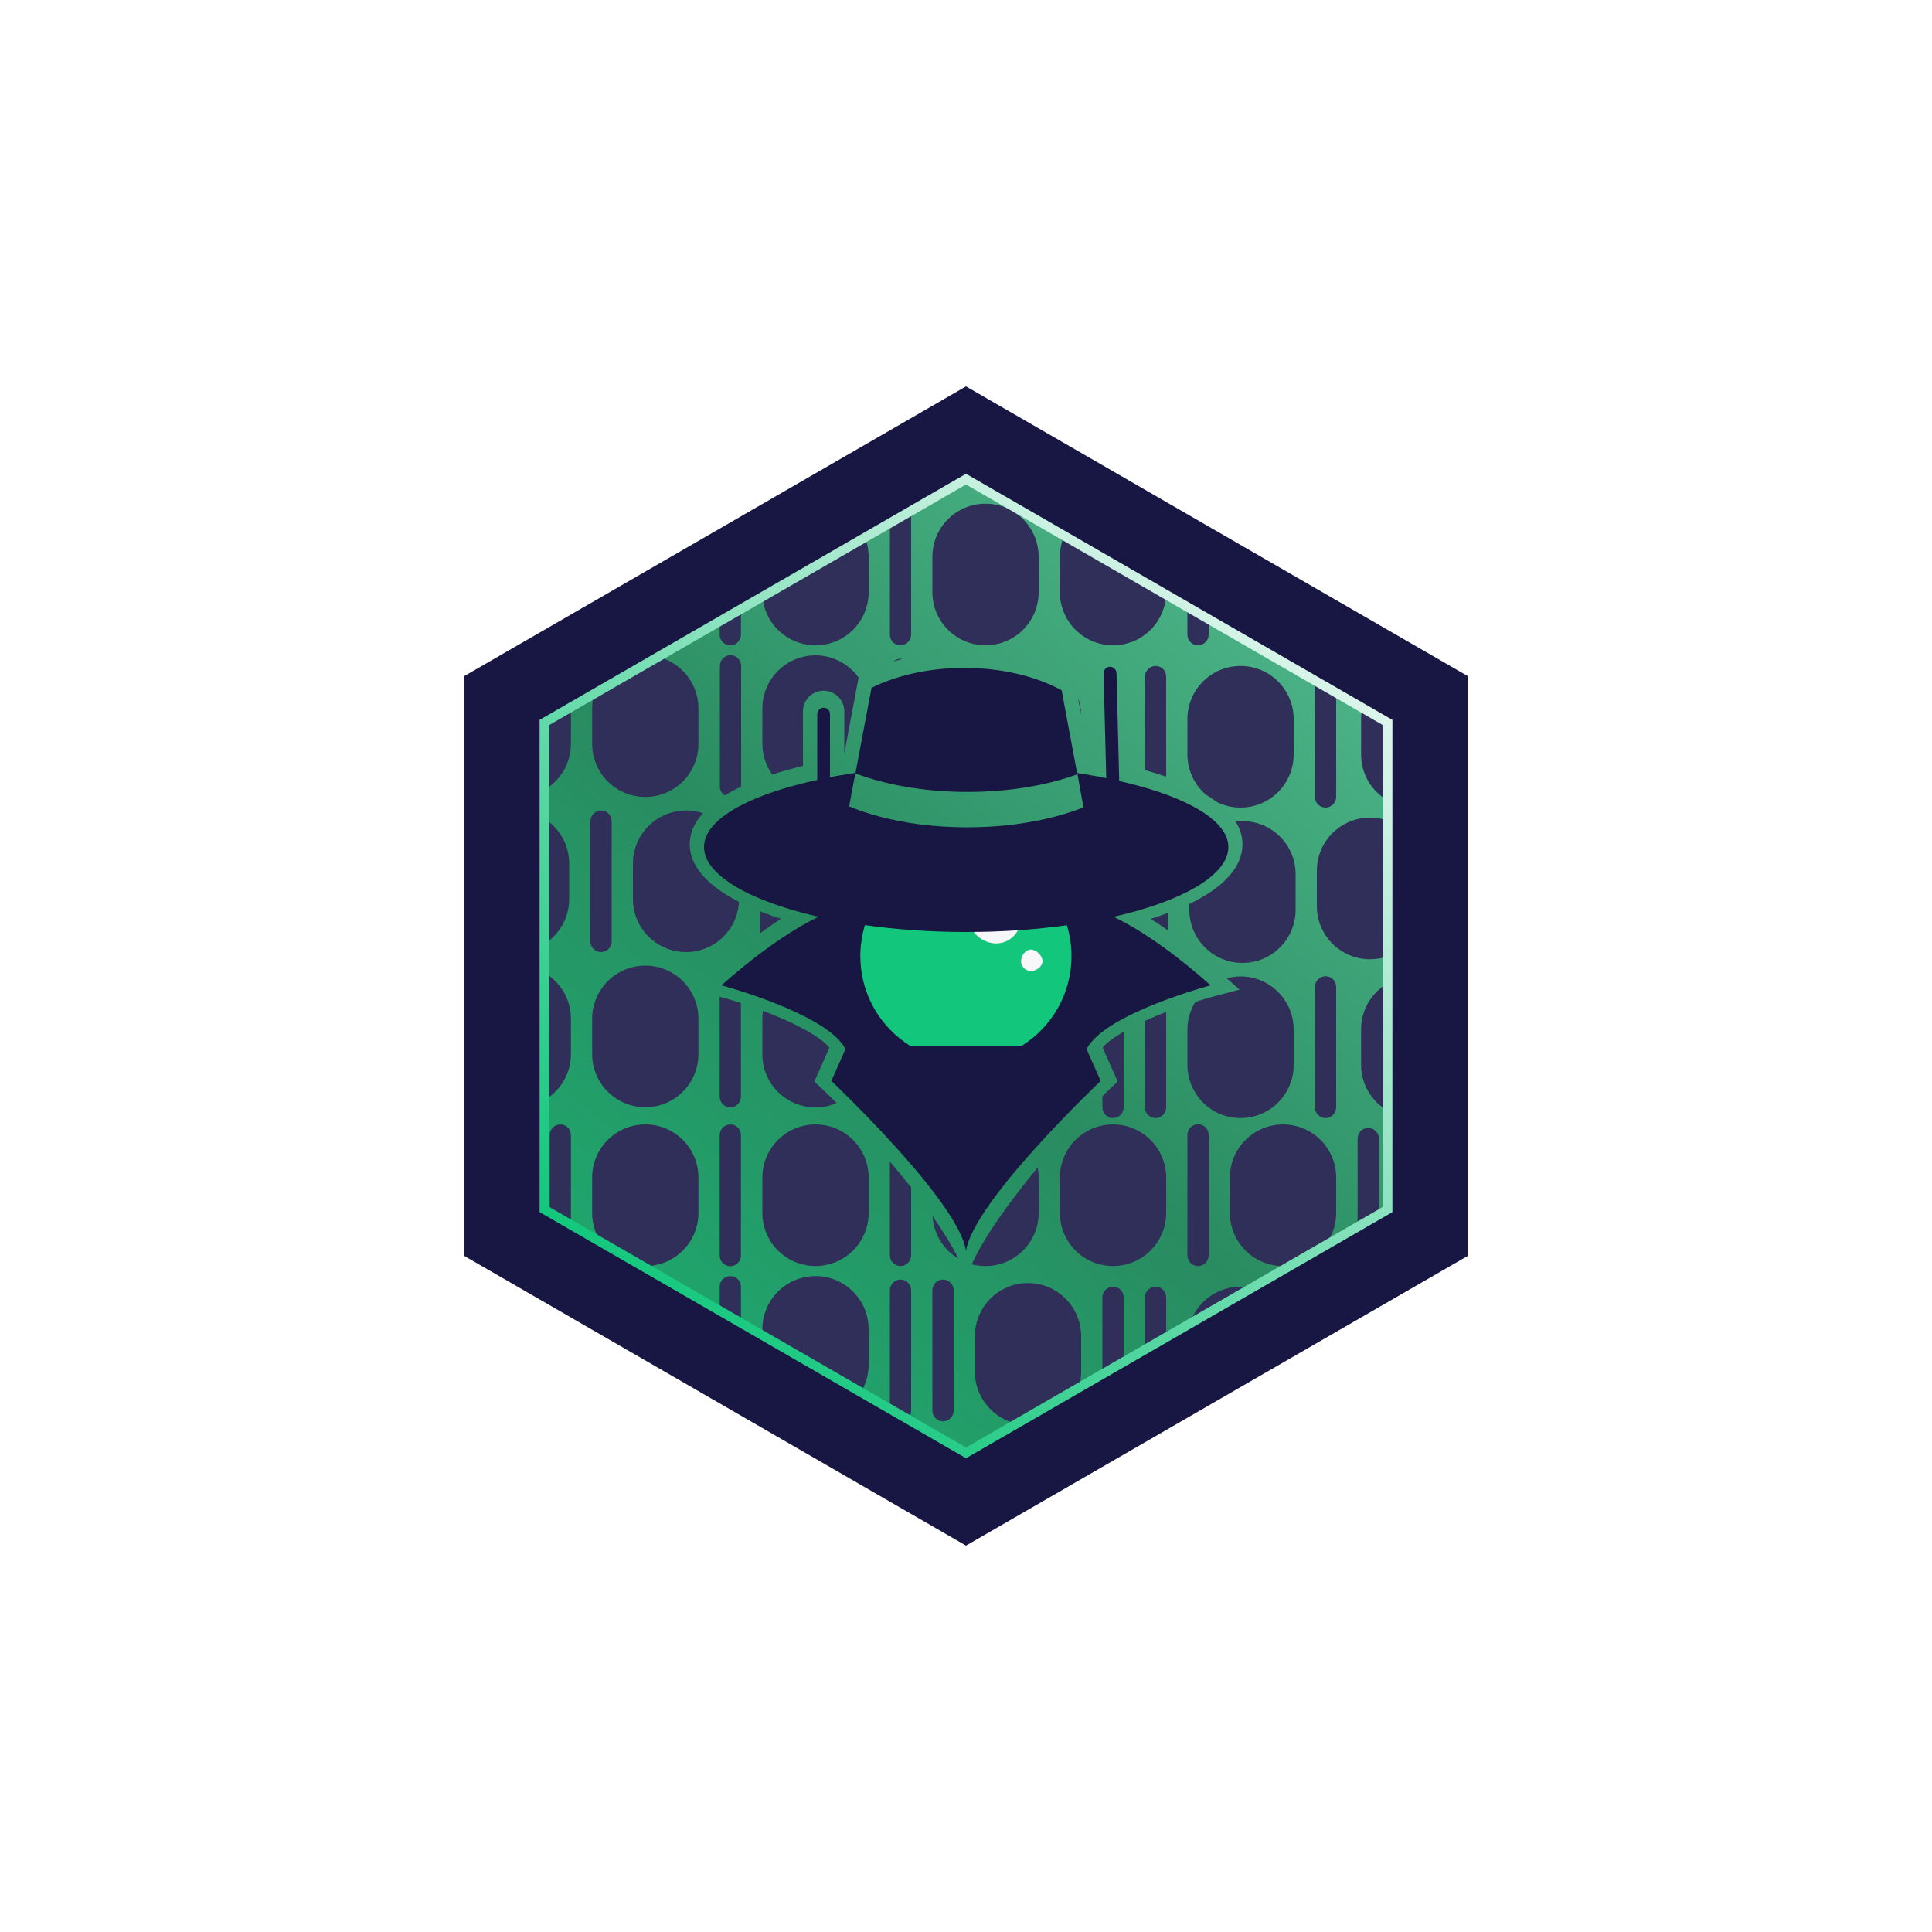
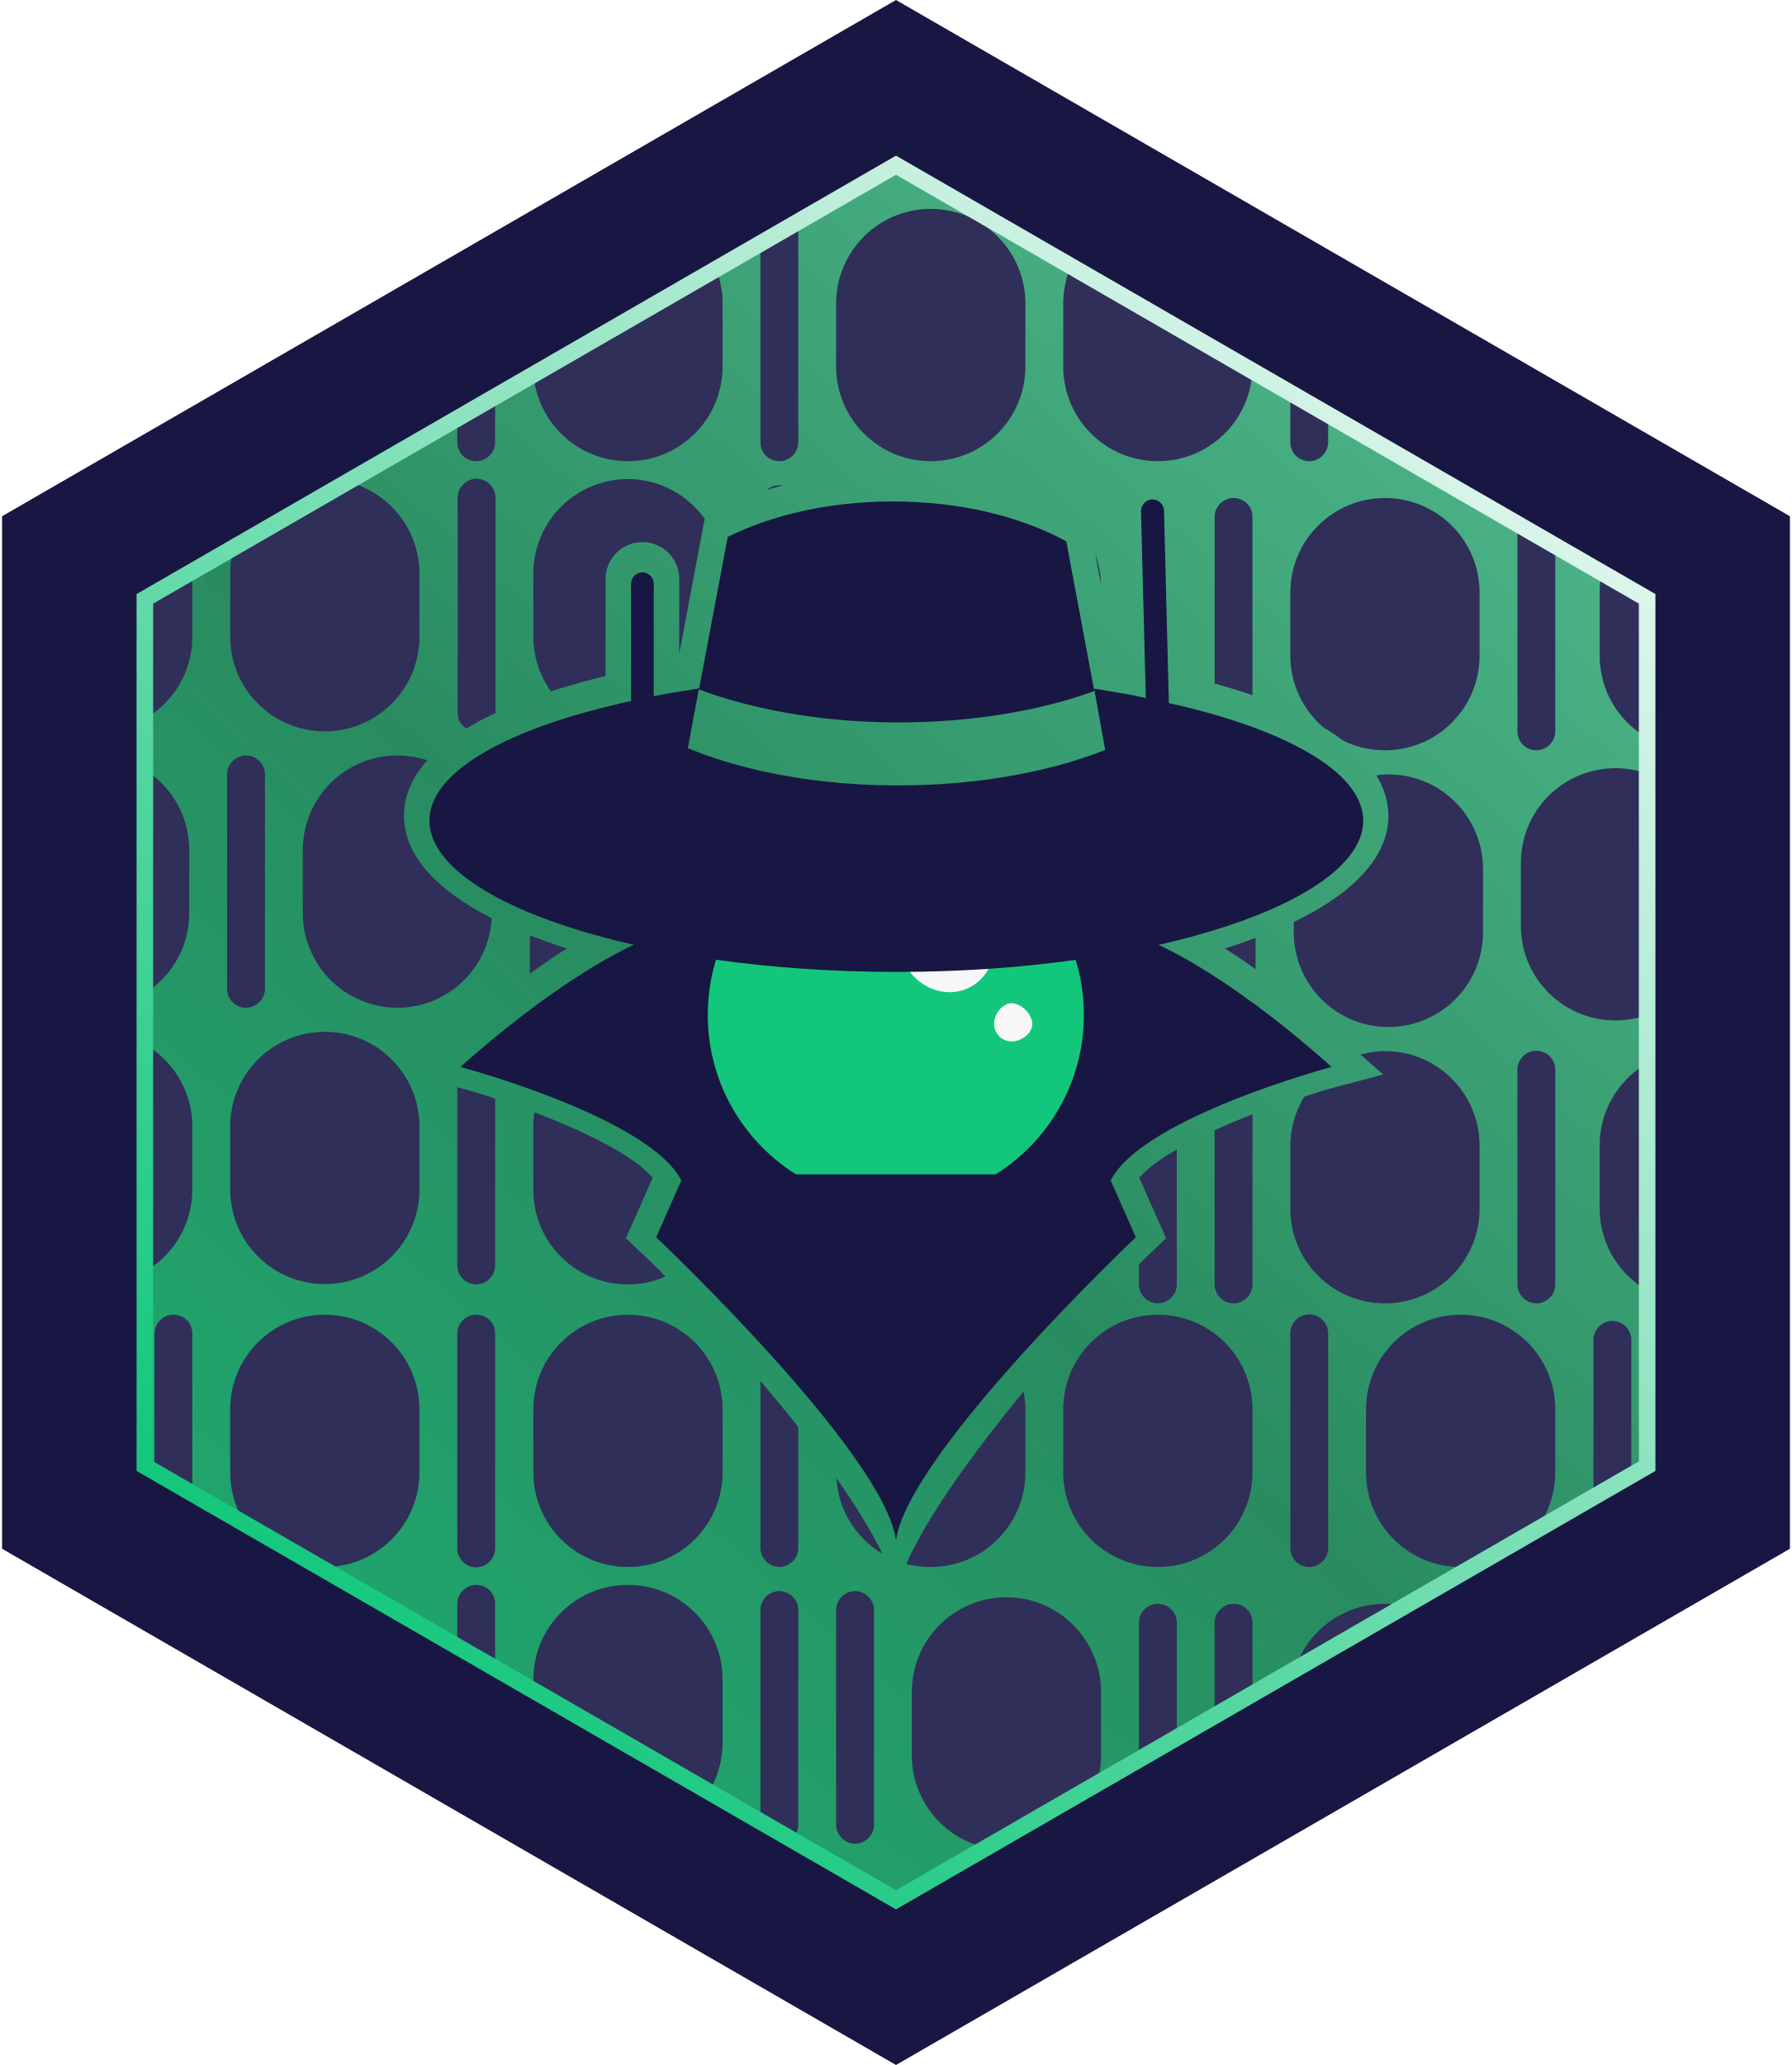
- <svg xmlns="http://www.w3.org/2000/svg" xmlns:xlink="http://www.w3.org/1999/xlink" version="1.1" id="Layer_1" x="0px" y="0px" viewBox="0 0 1000 1000" style="enable-background:new 0 0 1000 1000;" xml:space="preserve">
+ <svg xmlns="http://www.w3.org/2000/svg" xmlns:xlink="http://www.w3.org/1999/xlink" version="1.1" id="Layer_1" x="0px" y="0px" viewBox="0 0 520.8 600" style="enable-background:new 0 0 520.8 600;" xml:space="preserve">
  <style type="text/css">
	.st0{fill:#181743;}
	.st1{fill:url(#SVGID_1_);}
	.st2{clip-path:url(#SVGID_3_);}
	.st3{fill:#302F59;}
	.st4{fill:#12C77C;}
	.st5{fill:#F7F6F8;}
	.st6{fill:none;stroke:url(#SVGID_4_);stroke-width:4.815;stroke-miterlimit:10;}
</style>
  <g>
-     <polygon class="st0" points="240.2,650 240.2,350 500,200 759.8,350 759.8,650 500,800  " />
-     <linearGradient id="SVGID_1_" gradientUnits="userSpaceOnUse" x1="860.867" y1="94.024" x2="155.141" y2="887.966">
+     <polygon class="st0" points="0.6,450 0.6,150 260.4,0 520.2,150 520.2,450 260.4,600  " />
+     <linearGradient id="SVGID_1_" gradientUnits="userSpaceOnUse" x1="621.267" y1="705.976" x2="-84.459" y2="-87.966" gradientTransform="matrix(1 0 0 -1 0 600)">
      <stop offset="0" style="stop-color:#6FDDAF" />
      <stop offset="0.541" style="stop-color:#298C61" />
      <stop offset="1" style="stop-color:#12C77C" />
    </linearGradient>
-     <polygon class="st1" points="281.7,374 281.7,626 500,752 718.3,626 718.3,374 500,248  " />
+     <polygon class="st1" points="42.1,174 42.1,426 260.4,552 478.7,426 478.7,174 260.4,48  " />
    <g>
-       <defs>
-         <polygon id="SVGID_2_" points="281.7,374 281.7,626 500,752 718.3,626 718.3,374 500,248    " />
-       </defs>
-       <clipPath id="SVGID_3_">
-         <use xlink:href="#SVGID_2_" style="overflow:visible;" />
-       </clipPath>
-       <g class="st2">
-         <g>
-           <path class="st3" d="M624.1,411.3c2.1,1.2,4,2.5,5.7,3.8c3.7,1.9,7.9,2.9,12.3,2.9h0c15.2,0,27.5-12.3,27.5-27.5v-18.3      c0-15.2-12.3-27.5-27.5-27.5h0c-15.2,0-27.5,12.3-27.5,27.5v18.3C614.6,398.8,618.3,406.2,624.1,411.3z" />
-           <path class="st3" d="M510.1,334L510.1,334c15.2,0,27.5-12.3,27.5-27.5v-18.3c0-15.2-12.3-27.5-27.5-27.5h0      c-15.2,0-27.5,12.3-27.5,27.5v18.3C482.6,321.7,494.9,334,510.1,334z" />
-           <path class="st3" d="M267.1,492.8L267.1,492.8c15.2,0,27.5-12.3,27.5-27.5V447c0-15.2-12.3-27.5-27.5-27.5h0      c-15.2,0-27.5,12.3-27.5,27.5v18.3C239.6,480.5,251.9,492.8,267.1,492.8z" />
-           <path class="st3" d="M620.1,334c3,0,5.5-2.5,5.5-5.5v-62.4c0-3-2.5-5.5-5.5-5.5c-3,0-5.5,2.5-5.5,5.5v62.4      C614.6,331.6,617.1,334,620.1,334z" />
-           <path class="st3" d="M642.1,578.7c15.2,0,27.5-12.3,27.5-27.5v-18.3c0-15.2-12.3-27.5-27.5-27.5h0c-2.5,0-4.8,0.4-7.1,1l6.6,5.8      l-13.2,3.5c-3.1,0.8-6.3,1.8-9.7,2.9c-2.6,4.2-4.1,9.1-4.1,14.3v18.3C614.6,566.4,626.9,578.7,642.1,578.7L642.1,578.7z" />
-           <path class="st3" d="M466.1,334c3,0,5.5-2.5,5.5-5.5v-62.4c0-3-2.5-5.5-5.5-5.5c-3,0-5.5,2.5-5.5,5.5v62.4      C460.6,331.6,463,334,466.1,334z" />
-           <path class="st3" d="M620.1,655.3c3,0,5.5-2.5,5.5-5.5v-62.4c0-3-2.5-5.5-5.5-5.5c-3,0-5.5,2.5-5.5,5.5v62.4      C614.6,652.9,617.1,655.3,620.1,655.3z" />
-           <path class="st3" d="M670.6,452.5c0-15.2-12.3-27.5-27.5-27.5h0c-1.2,0-2.4,0.1-3.5,0.3c2.3,3.7,3.5,7.7,3.5,11.8      c0,11.6-9.7,22.2-27.5,30.8v3c0,15.2,12.3,27.5,27.5,27.5h0c15.2,0,27.5-12.3,27.5-27.5V452.5z" />
-           <path class="st3" d="M334,334L334,334c15.2,0,27.5-12.3,27.5-27.5v-18.3c0-15.2-12.3-27.5-27.5-27.5h0      c-15.2,0-27.5,12.3-27.5,27.5v18.3C306.5,321.7,318.8,334,334,334z" />
-           <path class="st3" d="M422.1,334L422.1,334c15.2,0,27.5-12.3,27.5-27.5v-18.3c0-15.2-12.3-27.5-27.5-27.5h0      c-15.2,0-27.5,12.3-27.5,27.5v18.3C394.5,321.7,406.9,334,422.1,334z" />
-           <path class="st3" d="M268,334c3,0,5.5-2.5,5.5-5.5v-62.4c0-3-2.5-5.5-5.5-5.5c-3,0-5.5,2.5-5.5,5.5v62.4      C262.5,331.6,265,334,268,334z" />
-           <path class="st3" d="M334,412.5L334,412.5c15.2,0,27.5-12.3,27.5-27.5v-18.3c0-15.2-12.3-27.5-27.5-27.5h0      c-15.2,0-27.5,12.3-27.5,27.5V385C306.5,400.2,318.8,412.5,334,412.5z" />
-           <path class="st3" d="M246,334c3,0,5.5-2.5,5.5-5.5v-62.4c0-3-2.5-5.5-5.5-5.5c-3,0-5.5,2.5-5.5,5.5v62.4      C240.5,331.6,243,334,246,334z" />
-           <path class="st3" d="M598.1,344.7c-3,0-5.5,2.5-5.5,5.5v48.4c3.9,1.1,7.5,2.2,11,3.4v-51.8C603.6,347.1,601.2,344.7,598.1,344.7      z" />
-           <path class="st3" d="M415.6,396.4v-28.2c0-5.9,4.8-10.7,10.7-10.7c5.9,0,10.7,4.8,10.7,10.7V390l7.4-39.3      c-5-6.9-13.1-11.5-22.3-11.5h0c-15.2,0-27.5,12.3-27.5,27.5V385c0,5.9,1.9,11.4,5.1,15.9C404.6,399.3,409.9,397.8,415.6,396.4z" />
-           <path class="st3" d="M375.2,411.7c2.5-1.6,5.3-3.1,8.4-4.5c0-0.1,0-0.1,0-0.2v-62.4c0-3-2.5-5.5-5.5-5.5c-3,0-5.5,2.5-5.5,5.5      V407C372.5,409,373.6,410.7,375.2,411.7z" />
-           <path class="st3" d="M378,334c3,0,5.5-2.5,5.5-5.5v-62.4c0-3-2.5-5.5-5.5-5.5c-3,0-5.5,2.5-5.5,5.5v62.4      C372.5,331.6,375,334,378,334z" />
-           <path class="st3" d="M576.1,334L576.1,334c15.2,0,27.5-12.3,27.5-27.5v-18.3c0-15.2-12.3-27.5-27.5-27.5h0      c-15.2,0-27.5,12.3-27.5,27.5v18.3C548.6,321.7,560.9,334,576.1,334z" />
-           <path class="st3" d="M759.5,390.5v-18.3c0-15.2-12.3-27.5-27.5-27.5h0c-15.2,0-27.5,12.3-27.5,27.5v18.3      c0,15.2,12.3,27.5,27.5,27.5h0C747.2,418,759.5,405.7,759.5,390.5z" />
-           <path class="st3" d="M730.2,335.9c3,0,5.5-2.5,5.5-5.5V268c0-3-2.5-5.5-5.5-5.5c-3,0-5.5,2.5-5.5,5.5v62.4      C724.7,333.4,727.1,335.9,730.2,335.9z" />
-           <path class="st3" d="M708.2,335.9c3,0,5.5-2.5,5.5-5.5V268c0-3-2.5-5.5-5.5-5.5c-3,0-5.5,2.5-5.5,5.5v62.4      C702.7,333.4,705.1,335.9,708.2,335.9z" />
-           <path class="st3" d="M664.1,334L664.1,334c15.2,0,27.5-12.3,27.5-27.5v-18.3c0-15.2-12.3-27.5-27.5-27.5h0      c-15.2,0-27.5,12.3-27.5,27.5v18.3C636.6,321.7,648.9,334,664.1,334z" />
-           <path class="st3" d="M510.1,655.3L510.1,655.3c15.2,0,27.5-12.3,27.5-27.5v-18.3c0-1.8-0.2-3.5-0.5-5.2      c-14.7,17.8-28.2,36.6-34.1,50.1C505.2,655,507.6,655.3,510.1,655.3z" />
-           <path class="st3" d="M754,335.9c3,0,5.5-2.5,5.5-5.5V268c0-3-2.5-5.5-5.5-5.5c-3,0-5.5,2.5-5.5,5.5v62.4      C748.5,333.4,751,335.9,754,335.9z" />
-           <path class="st3" d="M709.1,496.5L709.1,496.5c15.2,0,27.5-12.3,27.5-27.5v-18.3c0-15.2-12.3-27.5-27.5-27.5h0      c-15.2,0-27.5,12.3-27.5,27.5V469C681.6,484.2,693.9,496.5,709.1,496.5z" />
-           <path class="st3" d="M686.1,418c3,0,5.5-2.5,5.5-5.5v-62.4c0-3-2.5-5.5-5.5-5.5c-3,0-5.5,2.5-5.5,5.5v62.4      C680.6,415.6,683.1,418,686.1,418z" />
-           <path class="st3" d="M422.1,573.2L422.1,573.2c3.9,0,7.6-0.8,10.9-2.3c-2.7-2.8-5.3-5.3-7.7-7.5l-3.8-3.6l7.8-17.6      c-5.6-6.5-19.8-13.5-34.4-19c-0.2,1.3-0.3,2.7-0.3,4.1v18.3C394.5,560.9,406.9,573.2,422.1,573.2z" />
-           <path class="st3" d="M496,651.4c-3.1-6.5-7.8-14-13.3-21.9C483.2,638.8,488.4,646.9,496,651.4z" />
-           <path class="st3" d="M595.6,475.6c2.7,1.7,5.7,3.7,8.9,6v-9.1C601.7,473.6,598.7,474.6,595.6,475.6z" />
-           <path class="st3" d="M355.1,419.5L355.1,419.5c-15.2,0-27.5,12.3-27.5,27.5v18.3c0,15.2,12.3,27.5,27.5,27.5h0      c14.7,0,26.6-11.5,27.4-26C366,458.4,357,448.2,357,437c0-5.7,2.3-11.1,6.8-16.1C361,420,358.1,419.5,355.1,419.5z" />
-           <path class="st3" d="M576.1,578.7c3,0,5.5-2.5,5.5-5.5V534c-4.7,2.7-8.6,5.5-10.9,8.2l7.8,17.6l-3.8,3.6c-1.3,1.2-2.7,2.6-4.1,4      v5.8C570.6,576.2,573.1,578.7,576.1,578.7z" />
-           <path class="st3" d="M462.4,342.4c1.5-0.5,3.1-0.9,4.6-1.3c-0.3-0.1-0.6-0.1-1-0.1C464.7,341,463.4,341.5,462.4,342.4z" />
-           <path class="st3" d="M393.6,471.8v11.1c3.9-2.8,7.5-5.3,10.7-7.3C400.6,474.4,397,473.1,393.6,471.8z" />
-           <path class="st3" d="M559.6,369.9c-0.1-3.2-0.7-6.2-1.7-9L559.6,369.9z" />
-           <path class="st3" d="M732,666L732,666c-15.2,0-27.5,12.3-27.5,27.5v18.3c0,15.2,12.3,27.5,27.5,27.5h0      c15.2,0,27.5-12.3,27.5-27.5v-18.3C759.5,678.3,747.2,666,732,666z" />
-           <path class="st3" d="M592.6,528.4v44.8c0,3,2.5,5.5,5.5,5.5c3,0,5.5-2.5,5.5-5.5v-49.4C599.9,525.2,596.1,526.8,592.6,528.4z" />
-           <path class="st3" d="M576.1,582L576.1,582c-15.2,0-27.5,12.3-27.5,27.5v18.3c0,15.2,12.3,27.5,27.5,27.5h0      c15.2,0,27.5-12.3,27.5-27.5v-18.3C603.6,594.3,591.3,582,576.1,582z" />
-           <path class="st3" d="M460.6,601.2v48.6c0,3,2.5,5.5,5.5,5.5c3,0,5.5-2.5,5.5-5.5v-35.2C468,610.1,464.3,605.6,460.6,601.2z" />
-           <path class="st3" d="M598.1,666c-3,0-5.5,2.5-5.5,5.5v62.4c0,3,2.5,5.5,5.5,5.5c3,0,5.5-2.5,5.5-5.5v-62.4      C603.6,668.4,601.2,666,598.1,666z" />
-           <path class="st3" d="M576.1,666c-3,0-5.5,2.5-5.5,5.5v62.4c0,3,2.5,5.5,5.5,5.5c3,0,5.5-2.5,5.5-5.5v-62.4      C581.6,668.4,579.1,666,576.1,666z" />
-           <path class="st3" d="M686.1,666c-3,0-5.5,2.5-5.5,5.5v62.4c0,3,2.5,5.5,5.5,5.5c3,0,5.5-2.5,5.5-5.5v-62.4      C691.6,668.4,689.2,666,686.1,666z" />
-           <path class="st3" d="M488.1,662.3c-3,0-5.5,2.5-5.5,5.5v62.4c0,3,2.5,5.5,5.5,5.5c3,0,5.5-2.5,5.5-5.5v-62.4      C493.6,664.8,491.1,662.3,488.1,662.3z" />
-           <path class="st3" d="M532.1,664.1L532.1,664.1c-15.2,0-27.5,12.3-27.5,27.5V710c0,15.2,12.3,27.5,27.5,27.5h0      c15.2,0,27.5-12.3,27.5-27.5v-18.3C559.6,676.5,547.3,664.1,532.1,664.1z" />
-           <path class="st3" d="M642.1,666L642.1,666c-15.2,0-27.5,12.3-27.5,27.5v18.3c0,15.2,12.3,27.5,27.5,27.5h0      c15.2,0,27.5-12.3,27.5-27.5v-18.3C669.6,678.3,657.3,666,642.1,666z" />
-           <path class="st3" d="M732,505.3L732,505.3c-15.2,0-27.5,12.3-27.5,27.5v18.3c0,15.2,12.3,27.5,27.5,27.5h0      c15.2,0,27.5-12.3,27.5-27.5v-18.3C759.5,517.6,747.2,505.3,732,505.3z" />
-           <path class="st3" d="M754.9,423.2c-3,0-5.5,2.5-5.5,5.5V491c0,3,2.5,5.5,5.5,5.5c3,0,5.5-2.5,5.5-5.5v-62.4      C760.4,425.6,758,423.2,754.9,423.2z" />
-           <path class="st3" d="M754,583.8c-3,0-5.5,2.5-5.5,5.5v62.4c0,3,2.5,5.5,5.5,5.5c3,0,5.5-2.5,5.5-5.5v-62.4      C759.5,586.3,757,583.8,754,583.8z" />
-           <path class="st3" d="M664.1,582L664.1,582c-15.2,0-27.5,12.3-27.5,27.5v18.3c0,15.2,12.3,27.5,27.5,27.5h0      c15.2,0,27.5-12.3,27.5-27.5v-18.3C691.6,594.3,679.3,582,664.1,582z" />
-           <path class="st3" d="M735.7,651.7v-62.4c0-3-2.5-5.5-5.5-5.5c-3,0-5.5,2.5-5.5,5.5v62.4c0,3,2.5,5.5,5.5,5.5      C733.2,657.2,735.7,654.7,735.7,651.7z" />
-           <path class="st3" d="M686.1,505.3c-3,0-5.5,2.5-5.5,5.5v62.4c0,3,2.5,5.5,5.5,5.5c3,0,5.5-2.5,5.5-5.5v-62.4      C691.6,507.8,689.2,505.3,686.1,505.3z" />
-           <path class="st3" d="M713.7,651.7v-62.4c0-3-2.5-5.5-5.5-5.5c-3,0-5.5,2.5-5.5,5.5v62.4c0,3,2.5,5.5,5.5,5.5      C711.2,657.2,713.7,654.7,713.7,651.7z" />
-           <path class="st3" d="M273.5,649.8v-62.4c0-3-2.5-5.5-5.5-5.5c-3,0-5.5,2.5-5.5,5.5v62.4c0,3,2.5,5.5,5.5,5.5      C271,655.3,273.5,652.9,273.5,649.8z" />
-           <path class="st3" d="M268,499.8L268,499.8c-15.2,0-27.5,12.3-27.5,27.5v18.3c0,15.2,12.3,27.5,27.5,27.5h0      c15.2,0,27.5-12.3,27.5-27.5v-18.3C295.5,512.1,283.2,499.8,268,499.8z" />
-           <path class="st3" d="M290,260.7c-3,0-5.5,2.5-5.5,5.5v62.4c0,3,2.5,5.5,5.5,5.5c3,0,5.5-2.5,5.5-5.5v-62.4      C295.5,263.1,293.1,260.7,290,260.7z" />
-           <path class="st3" d="M268,339.2L268,339.2c-15.2,0-27.5,12.3-27.5,27.5V385c0,15.2,12.3,27.5,27.5,27.5h0      c15.2,0,27.5-12.3,27.5-27.5v-18.3C295.5,351.5,283.2,339.2,268,339.2z" />
-           <path class="st3" d="M311.1,492.8c3,0,5.5-2.5,5.5-5.5V425c0-3-2.5-5.5-5.5-5.5c-3,0-5.5,2.5-5.5,5.5v62.4      C305.6,490.4,308.1,492.8,311.1,492.8z" />
-           <path class="st3" d="M268,660.5L268,660.5c-15.2,0-27.5,12.3-27.5,27.5v18.3c0,15.2,12.3,27.5,27.5,27.5h0      c15.2,0,27.5-12.3,27.5-27.5V688C295.5,672.8,283.2,660.5,268,660.5z" />
-           <path class="st3" d="M290,582c-3,0-5.5,2.5-5.5,5.5v62.4c0,3,2.5,5.5,5.5,5.5c3,0,5.5-2.5,5.5-5.5v-62.4      C295.5,584.4,293.1,582,290,582z" />
-           <path class="st3" d="M334,660.5L334,660.5c-15.2,0-27.5,12.3-27.5,27.5v18.3c0,15.2,12.3,27.5,27.5,27.5h0      c15.2,0,27.5-12.3,27.5-27.5V688C361.5,672.8,349.2,660.5,334,660.5z" />
-           <path class="st3" d="M246,655.3c3,0,5.5-2.5,5.5-5.5v-62.4c0-3-2.5-5.5-5.5-5.5c-3,0-5.5,2.5-5.5,5.5v62.4      C240.5,652.9,243,655.3,246,655.3z" />
-           <path class="st3" d="M466.1,662.3c-3,0-5.5,2.5-5.5,5.5v62.4c0,3,2.5,5.5,5.5,5.5c3,0,5.5-2.5,5.5-5.5v-62.4      C471.6,664.8,469.1,662.3,466.1,662.3z" />
-           <path class="st3" d="M422.1,660.5L422.1,660.5c-15.2,0-27.5,12.3-27.5,27.5v18.3c0,15.2,12.3,27.5,27.5,27.5h0      c15.2,0,27.5-12.3,27.5-27.5V688C449.6,672.8,437.3,660.5,422.1,660.5z" />
-           <path class="st3" d="M372.5,515.9v51.8c0,3,2.5,5.5,5.5,5.5c3,0,5.5-2.5,5.5-5.5v-48.5C379.7,517.9,376,516.8,372.5,515.9z" />
-           <path class="st3" d="M422.1,582L422.1,582c-15.2,0-27.5,12.3-27.5,27.5v18.3c0,15.2,12.3,27.5,27.5,27.5h0      c15.2,0,27.5-12.3,27.5-27.5v-18.3C449.6,594.3,437.3,582,422.1,582z" />
-           <path class="st3" d="M334,499.8L334,499.8c-15.2,0-27.5,12.3-27.5,27.5v18.3c0,15.2,12.3,27.5,27.5,27.5h0      c15.2,0,27.5-12.3,27.5-27.5v-18.3C361.5,512.1,349.2,499.8,334,499.8z" />
-           <path class="st3" d="M334,582L334,582c-15.2,0-27.5,12.3-27.5,27.5v18.3c0,15.2,12.3,27.5,27.5,27.5h0      c15.2,0,27.5-12.3,27.5-27.5v-18.3C361.5,594.3,349.2,582,334,582z" />
-           <path class="st3" d="M378,660.5c-3,0-5.5,2.5-5.5,5.5v62.4c0,3,2.5,5.5,5.5,5.5c3,0,5.5-2.5,5.5-5.5V666      C383.5,662.9,381.1,660.5,378,660.5z" />
-           <path class="st3" d="M378,582c-3,0-5.5,2.5-5.5,5.5v62.4c0,3,2.5,5.5,5.5,5.5c3,0,5.5-2.5,5.5-5.5v-62.4      C383.5,584.4,381.1,582,378,582z" />
-         </g>
-         <g>
-           <path class="st0" d="M573.4,473.3c0,0,20.2,7.3,53.2,36.7c0,0-55,14.7-64.2,33l7.3,16.5c0,0-66,62.4-69.7,88      c-3.7-25.7-69.7-88-69.7-88l7.3-16.5c-9.2-18.3-64.2-33-64.2-33c33-29.3,53.2-36.7,53.2-36.7H573.4z" />
+       <g>
+         <defs>
+           <polygon id="SVGID_2_" points="42.1,174 42.1,426 260.4,552 478.7,426 478.7,174 260.4,48     " />
+         </defs>
+         <clipPath id="SVGID_3_">
+           <use xlink:href="#SVGID_2_" style="overflow:visible;" />
+         </clipPath>
+         <g class="st2">
          <g>
-             <path class="st4" d="M554.6,494.9c0,19.5-10.2,36.6-25.6,46.3h-58.1c-15.4-9.7-25.6-26.8-25.6-46.3c0-13.8,5.1-26.4,13.5-36       c12.7-5.2,26.6-8,41.1-8c14.5,0,28.4,2.9,41.1,8C549.5,468.5,554.6,481.1,554.6,494.9z" />
-             <path class="st5" d="M528.4,475.4c0,7.1-5.7,12.9-12.8,12.9c-7.1,0-13.9-5.8-13.9-12.9c0-7.1,6.8-12.9,13.9-12.9       C522.7,462.5,528.4,468.3,528.4,475.4z" />
-             <path class="st5" d="M539.6,497.5c0,2.8-3.2,5.1-6,5.1s-5.1-2.3-5.1-5.1s2.3-6,5.1-6S539.6,494.7,539.6,497.5z" />
+             <path class="st3" d="M384.5,211.3c2.1,1.2,4,2.5,5.7,3.8c3.7,1.9,7.9,2.9,12.3,2.9l0,0c15.2,0,27.5-12.3,27.5-27.5v-18.3       c0-15.2-12.3-27.5-27.5-27.5l0,0c-15.2,0-27.5,12.3-27.5,27.5v18.3C375,198.8,378.7,206.2,384.5,211.3z" />
+             <path class="st3" d="M270.5,134L270.5,134c15.2,0,27.5-12.3,27.5-27.5V88.2c0-15.2-12.3-27.5-27.5-27.5l0,0       C255.3,60.7,243,73,243,88.2v18.3C243,121.7,255.3,134,270.5,134z" />
+             <path class="st3" d="M27.5,292.8L27.5,292.8c15.2,0,27.5-12.3,27.5-27.5V247c0-15.2-12.3-27.5-27.5-27.5l0,0       C12.3,219.5,0,231.8,0,247v18.3C0,280.5,12.3,292.8,27.5,292.8z" />
+             <path class="st3" d="M380.5,134c3,0,5.5-2.5,5.5-5.5V66.1c0-3-2.5-5.5-5.5-5.5s-5.5,2.5-5.5,5.5v62.4       C375,131.6,377.5,134,380.5,134z" />
+             <path class="st3" d="M402.5,378.7c15.2,0,27.5-12.3,27.5-27.5v-18.3c0-15.2-12.3-27.5-27.5-27.5l0,0c-2.5,0-4.8,0.4-7.1,1       l6.6,5.8l-13.2,3.5c-3.1,0.8-6.3,1.8-9.7,2.9c-2.6,4.2-4.1,9.1-4.1,14.3v18.3C375,366.4,387.3,378.7,402.5,378.7L402.5,378.7z" />
+             <path class="st3" d="M226.5,134c3,0,5.5-2.5,5.5-5.5V66.1c0-3-2.5-5.5-5.5-5.5s-5.5,2.5-5.5,5.5v62.4       C221,131.6,223.4,134,226.5,134z" />
+             <path class="st3" d="M380.5,455.3c3,0,5.5-2.5,5.5-5.5v-62.4c0-3-2.5-5.5-5.5-5.5s-5.5,2.5-5.5,5.5v62.4       C375,452.9,377.5,455.3,380.5,455.3z" />
+             <path class="st3" d="M431,252.5c0-15.2-12.3-27.5-27.5-27.5l0,0c-1.2,0-2.4,0.1-3.5,0.3c2.3,3.7,3.5,7.7,3.5,11.8       c0,11.6-9.7,22.2-27.5,30.8v3c0,15.2,12.3,27.5,27.5,27.5l0,0c15.2,0,27.5-12.3,27.5-27.5V252.5z" />
+             <path class="st3" d="M94.4,134L94.4,134c15.2,0,27.5-12.3,27.5-27.5V88.2c0-15.2-12.3-27.5-27.5-27.5l0,0       c-15.2,0-27.5,12.3-27.5,27.5v18.3C66.9,121.7,79.2,134,94.4,134z" />
+             <path class="st3" d="M182.5,134L182.5,134c15.2,0,27.5-12.3,27.5-27.5V88.2c0-15.2-12.3-27.5-27.5-27.5l0,0       C167.3,60.7,155,73,155,88.2v18.3C154.9,121.7,167.3,134,182.5,134z" />
+             <path class="st3" d="M28.4,134c3,0,5.5-2.5,5.5-5.5V66.1c0-3-2.5-5.5-5.5-5.5s-5.5,2.5-5.5,5.5v62.4       C22.9,131.6,25.4,134,28.4,134z" />
+             <path class="st3" d="M94.4,212.5L94.4,212.5c15.2,0,27.5-12.3,27.5-27.5v-18.3c0-15.2-12.3-27.5-27.5-27.5l0,0       c-15.2,0-27.5,12.3-27.5,27.5V185C66.9,200.2,79.2,212.5,94.4,212.5z" />
+             <path class="st3" d="M6.4,134c3,0,5.5-2.5,5.5-5.5V66.1c0-3-2.5-5.5-5.5-5.5s-5.5,2.5-5.5,5.5v62.4C0.9,131.6,3.4,134,6.4,134z       " />
+             <path class="st3" d="M358.5,144.7c-3,0-5.5,2.5-5.5,5.5v48.4c3.9,1.1,7.5,2.2,11,3.4v-51.8C364,147.1,361.6,144.7,358.5,144.7z       " />
+             <path class="st3" d="M176,196.4v-28.2c0-5.9,4.8-10.7,10.7-10.7c5.9,0,10.7,4.8,10.7,10.7V190l7.4-39.3       c-5-6.9-13.1-11.5-22.3-11.5l0,0c-15.2,0-27.5,12.3-27.5,27.5V185c0,5.9,1.9,11.4,5.1,15.9C165,199.3,170.3,197.8,176,196.4z" />
+             <path class="st3" d="M135.6,211.7c2.5-1.6,5.3-3.1,8.4-4.5c0-0.1,0-0.1,0-0.2v-62.4c0-3-2.5-5.5-5.5-5.5s-5.5,2.5-5.5,5.5V207       C132.9,209,134,210.7,135.6,211.7z" />
+             <path class="st3" d="M138.4,134c3,0,5.5-2.5,5.5-5.5V66.1c0-3-2.5-5.5-5.5-5.5s-5.5,2.5-5.5,5.5v62.4       C132.9,131.6,135.4,134,138.4,134z" />
+             <path class="st3" d="M336.5,134L336.5,134c15.2,0,27.5-12.3,27.5-27.5V88.2c0-15.2-12.3-27.5-27.5-27.5l0,0       C321.3,60.7,309,73,309,88.2v18.3C309,121.7,321.3,134,336.5,134z" />
+             <path class="st3" d="M519.9,190.5v-18.3c0-15.2-12.3-27.5-27.5-27.5l0,0c-15.2,0-27.5,12.3-27.5,27.5v18.3       c0,15.2,12.3,27.5,27.5,27.5l0,0C507.6,218,519.9,205.7,519.9,190.5z" />
+             <path class="st3" d="M490.6,135.9c3,0,5.5-2.5,5.5-5.5V68c0-3-2.5-5.5-5.5-5.5s-5.5,2.5-5.5,5.5v62.4       C485.1,133.4,487.5,135.9,490.6,135.9z" />
+             <path class="st3" d="M468.6,135.9c3,0,5.5-2.5,5.5-5.5V68c0-3-2.5-5.5-5.5-5.5s-5.5,2.5-5.5,5.5v62.4       C463.1,133.4,465.5,135.9,468.6,135.9z" />
+             <path class="st3" d="M424.5,134L424.5,134c15.2,0,27.5-12.3,27.5-27.5V88.2c0-15.2-12.3-27.5-27.5-27.5l0,0       C409.3,60.7,397,73,397,88.2v18.3C397,121.7,409.3,134,424.5,134z" />
+             <path class="st3" d="M270.5,455.3L270.5,455.3c15.2,0,27.5-12.3,27.5-27.5v-18.3c0-1.8-0.2-3.5-0.5-5.2       c-14.7,17.8-28.2,36.6-34.1,50.1C265.6,455,268,455.3,270.5,455.3z" />
+             <path class="st3" d="M514.4,135.9c3,0,5.5-2.5,5.5-5.5V68c0-3-2.5-5.5-5.5-5.5c-3,0-5.5,2.5-5.5,5.5v62.4       C508.9,133.4,511.4,135.9,514.4,135.9z" />
+             <path class="st3" d="M469.5,296.5L469.5,296.5c15.2,0,27.5-12.3,27.5-27.5v-18.3c0-15.2-12.3-27.5-27.5-27.5l0,0       c-15.2,0-27.5,12.3-27.5,27.5V269C442,284.2,454.3,296.5,469.5,296.5z" />
+             <path class="st3" d="M446.5,218c3,0,5.5-2.5,5.5-5.5v-62.4c0-3-2.5-5.5-5.5-5.5s-5.5,2.5-5.5,5.5v62.4       C441,215.6,443.5,218,446.5,218z" />
+             <path class="st3" d="M182.5,373.2L182.5,373.2c3.9,0,7.6-0.8,10.9-2.3c-2.7-2.8-5.3-5.3-7.7-7.5l-3.8-3.6l7.8-17.6       c-5.6-6.5-19.8-13.5-34.4-19c-0.2,1.3-0.3,2.7-0.3,4.1v18.3C154.9,360.9,167.3,373.2,182.5,373.2z" />
+             <path class="st3" d="M256.4,451.4c-3.1-6.5-7.8-14-13.3-21.9C243.6,438.8,248.8,446.9,256.4,451.4z" />
+             <path class="st3" d="M356,275.6c2.7,1.7,5.7,3.7,8.9,6v-9.1C362.1,273.6,359.1,274.6,356,275.6z" />
+             <path class="st3" d="M115.5,219.5L115.5,219.5c-15.2,0-27.5,12.3-27.5,27.5v18.3c0,15.2,12.3,27.5,27.5,27.5l0,0       c14.7,0,26.6-11.5,27.4-26c-16.5-8.4-25.5-18.6-25.5-29.8c0-5.7,2.3-11.1,6.8-16.1C121.4,220,118.5,219.5,115.5,219.5z" />
+             <path class="st3" d="M336.5,378.7c3,0,5.5-2.5,5.5-5.5V334c-4.7,2.7-8.6,5.5-10.9,8.2l7.8,17.6l-3.8,3.6       c-1.3,1.2-2.7,2.6-4.1,4v5.8C331,376.2,333.5,378.7,336.5,378.7z" />
+             <path class="st3" d="M222.8,142.4c1.5-0.5,3.1-0.9,4.6-1.3c-0.3-0.1-0.6-0.1-1-0.1C225.1,141,223.8,141.5,222.8,142.4z" />
+             <path class="st3" d="M154,271.8v11.1c3.9-2.8,7.5-5.3,10.7-7.3C161,274.4,157.4,273.1,154,271.8z" />
+             <path class="st3" d="M320,169.9c-0.1-3.2-0.7-6.2-1.7-9L320,169.9z" />
+             <path class="st3" d="M492.4,466L492.4,466c-15.2,0-27.5,12.3-27.5,27.5v18.3c0,15.2,12.3,27.5,27.5,27.5l0,0       c15.2,0,27.5-12.3,27.5-27.5v-18.3C519.9,478.3,507.6,466,492.4,466z" />
+             <path class="st3" d="M353,328.4v44.8c0,3,2.5,5.5,5.5,5.5s5.5-2.5,5.5-5.5v-49.4C360.3,325.2,356.5,326.8,353,328.4z" />
+             <path class="st3" d="M336.5,382L336.5,382c-15.2,0-27.5,12.3-27.5,27.5v18.3c0,15.2,12.3,27.5,27.5,27.5l0,0       c15.2,0,27.5-12.3,27.5-27.5v-18.3C364,394.3,351.7,382,336.5,382z" />
+             <path class="st3" d="M221,401.2v48.6c0,3,2.5,5.5,5.5,5.5s5.5-2.5,5.5-5.5v-35.2C228.4,410.1,224.7,405.6,221,401.2z" />
+             <path class="st3" d="M358.5,466c-3,0-5.5,2.5-5.5,5.5v62.4c0,3,2.5,5.5,5.5,5.5s5.5-2.5,5.5-5.5v-62.4       C364,468.4,361.6,466,358.5,466z" />
+             <path class="st3" d="M336.5,466c-3,0-5.5,2.5-5.5,5.5v62.4c0,3,2.5,5.5,5.5,5.5s5.5-2.5,5.5-5.5v-62.4       C342,468.4,339.5,466,336.5,466z" />
+             <path class="st3" d="M446.5,466c-3,0-5.5,2.5-5.5,5.5v62.4c0,3,2.5,5.5,5.5,5.5s5.5-2.5,5.5-5.5v-62.4       C452,468.4,449.6,466,446.5,466z" />
+             <path class="st3" d="M248.5,462.3c-3,0-5.5,2.5-5.5,5.5v62.4c0,3,2.5,5.5,5.5,5.5s5.5-2.5,5.5-5.5v-62.4       C254,464.8,251.5,462.3,248.5,462.3z" />
+             <path class="st3" d="M292.5,464.1L292.5,464.1c-15.2,0-27.5,12.3-27.5,27.5V510c0,15.2,12.3,27.5,27.5,27.5l0,0       c15.2,0,27.5-12.3,27.5-27.5v-18.3C320,476.5,307.7,464.1,292.5,464.1z" />
+             <path class="st3" d="M402.5,466L402.5,466c-15.2,0-27.5,12.3-27.5,27.5v18.3c0,15.2,12.3,27.5,27.5,27.5l0,0       c15.2,0,27.5-12.3,27.5-27.5v-18.3C430,478.3,417.7,466,402.5,466z" />
+             <path class="st3" d="M492.4,305.3L492.4,305.3c-15.2,0-27.5,12.3-27.5,27.5v18.3c0,15.2,12.3,27.5,27.5,27.5l0,0       c15.2,0,27.5-12.3,27.5-27.5v-18.3C519.9,317.6,507.6,305.3,492.4,305.3z" />
+             <path class="st3" d="M515.3,223.2c-3,0-5.5,2.5-5.5,5.5V291c0,3,2.5,5.5,5.5,5.5s5.5-2.5,5.5-5.5v-62.4       C520.8,225.6,518.4,223.2,515.3,223.2z" />
+             <path class="st3" d="M514.4,383.8c-3,0-5.5,2.5-5.5,5.5v62.4c0,3,2.5,5.5,5.5,5.5c3,0,5.5-2.5,5.5-5.5v-62.4       C519.9,386.3,517.4,383.8,514.4,383.8z" />
+             <path class="st3" d="M424.5,382L424.5,382c-15.2,0-27.5,12.3-27.5,27.5v18.3c0,15.2,12.3,27.5,27.5,27.5l0,0       c15.2,0,27.5-12.3,27.5-27.5v-18.3C452,394.3,439.7,382,424.5,382z" />
+             <path class="st3" d="M496.1,451.7v-62.4c0-3-2.5-5.5-5.5-5.5s-5.5,2.5-5.5,5.5v62.4c0,3,2.5,5.5,5.5,5.5       S496.1,454.7,496.1,451.7z" />
+             <path class="st3" d="M446.5,305.3c-3,0-5.5,2.5-5.5,5.5v62.4c0,3,2.5,5.5,5.5,5.5s5.5-2.5,5.5-5.5v-62.4       C452,307.8,449.6,305.3,446.5,305.3z" />
+             <path class="st3" d="M474.1,451.7v-62.4c0-3-2.5-5.5-5.5-5.5s-5.5,2.5-5.5,5.5v62.4c0,3,2.5,5.5,5.5,5.5       S474.1,454.7,474.1,451.7z" />
+             <path class="st3" d="M33.9,449.8v-62.4c0-3-2.5-5.5-5.5-5.5s-5.5,2.5-5.5,5.5v62.4c0,3,2.5,5.5,5.5,5.5S33.9,452.9,33.9,449.8z       " />
+             <path class="st3" d="M28.4,299.8L28.4,299.8c-15.2,0-27.5,12.3-27.5,27.5v18.3c0,15.2,12.3,27.5,27.5,27.5l0,0       c15.2,0,27.5-12.3,27.5-27.5v-18.3C55.9,312.1,43.6,299.8,28.4,299.8z" />
+             <path class="st3" d="M50.4,60.7c-3,0-5.5,2.5-5.5,5.5v62.4c0,3,2.5,5.5,5.5,5.5s5.5-2.5,5.5-5.5V66.2       C55.9,63.1,53.5,60.7,50.4,60.7z" />
+             <path class="st3" d="M28.4,139.2L28.4,139.2c-15.2,0-27.5,12.3-27.5,27.5V185c0,15.2,12.3,27.5,27.5,27.5l0,0       c15.2,0,27.5-12.3,27.5-27.5v-18.3C55.9,151.5,43.6,139.2,28.4,139.2z" />
+             <path class="st3" d="M71.5,292.8c3,0,5.5-2.5,5.5-5.5V225c0-3-2.5-5.5-5.5-5.5S66,222,66,225v62.4       C66,290.4,68.5,292.8,71.5,292.8z" />
+             <path class="st3" d="M28.4,460.5L28.4,460.5c-15.2,0-27.5,12.3-27.5,27.5v18.3c0,15.2,12.3,27.5,27.5,27.5l0,0       c15.2,0,27.5-12.3,27.5-27.5V488C55.9,472.8,43.6,460.5,28.4,460.5z" />
+             <path class="st3" d="M50.4,382c-3,0-5.5,2.5-5.5,5.5v62.4c0,3,2.5,5.5,5.5,5.5s5.5-2.5,5.5-5.5v-62.4       C55.9,384.4,53.5,382,50.4,382z" />
+             <path class="st3" d="M94.4,460.5L94.4,460.5c-15.2,0-27.5,12.3-27.5,27.5v18.3c0,15.2,12.3,27.5,27.5,27.5l0,0       c15.2,0,27.5-12.3,27.5-27.5V488C121.9,472.8,109.6,460.5,94.4,460.5z" />
+             <path class="st3" d="M6.4,455.3c3,0,5.5-2.5,5.5-5.5v-62.4c0-3-2.5-5.5-5.5-5.5s-5.5,2.5-5.5,5.5v62.4       C0.9,452.9,3.4,455.3,6.4,455.3z" />
+             <path class="st3" d="M226.5,462.3c-3,0-5.5,2.5-5.5,5.5v62.4c0,3,2.5,5.5,5.5,5.5s5.5-2.5,5.5-5.5v-62.4       C232,464.8,229.5,462.3,226.5,462.3z" />
+             <path class="st3" d="M182.5,460.5L182.5,460.5c-15.2,0-27.5,12.3-27.5,27.5v18.3c0,15.2,12.3,27.5,27.5,27.5l0,0       c15.2,0,27.5-12.3,27.5-27.5V488C210,472.8,197.7,460.5,182.5,460.5z" />
+             <path class="st3" d="M132.9,315.9v51.8c0,3,2.5,5.5,5.5,5.5s5.5-2.5,5.5-5.5v-48.5C140.1,317.9,136.4,316.8,132.9,315.9z" />
+             <path class="st3" d="M182.5,382L182.5,382c-15.2,0-27.5,12.3-27.5,27.5v18.3c0,15.2,12.3,27.5,27.5,27.5l0,0       c15.2,0,27.5-12.3,27.5-27.5v-18.3C210,394.3,197.7,382,182.5,382z" />
+             <path class="st3" d="M94.4,299.8L94.4,299.8c-15.2,0-27.5,12.3-27.5,27.5v18.3c0,15.2,12.3,27.5,27.5,27.5l0,0       c15.2,0,27.5-12.3,27.5-27.5v-18.3C121.9,312.1,109.6,299.8,94.4,299.8z" />
+             <path class="st3" d="M94.4,382L94.4,382c-15.2,0-27.5,12.3-27.5,27.5v18.3c0,15.2,12.3,27.5,27.5,27.5l0,0       c15.2,0,27.5-12.3,27.5-27.5v-18.3C121.9,394.3,109.6,382,94.4,382z" />
+             <path class="st3" d="M138.4,460.5c-3,0-5.5,2.5-5.5,5.5v62.4c0,3,2.5,5.5,5.5,5.5s5.5-2.5,5.5-5.5V466       C143.9,462.9,141.5,460.5,138.4,460.5z" />
+             <path class="st3" d="M138.4,382c-3,0-5.5,2.5-5.5,5.5v62.4c0,3,2.5,5.5,5.5,5.5s5.5-2.5,5.5-5.5v-62.4       C143.9,384.4,141.5,382,138.4,382z" />
          </g>
-           <path class="st0" d="M582.9,405.1c-1.2-0.3-2.4-0.5-3.6-0.8l-1.4-55.9c0-1.8-1.6-3.3-3.4-3.3c-1.8,0-3.3,1.6-3.3,3.4l1.4,54.3      c-1.4-0.3-2.9-0.6-4.3-0.9c-2.3-0.4-4.5-0.8-6.9-1.2l-2.4-0.4c-0.5-0.1-1-0.1-1.5-0.2l0.2,0.6l3.1,17.2c-8.8,3.5-19,6.2-30.2,8      c-9.3,1.5-19.4,2.3-29.8,2.3c-0.6,0-1.2,0-1.8,0c-13.3-0.1-25.9-1.5-37.3-4c-7.8-1.7-15-3.9-21.4-6.5c-0.3-0.1-0.6-0.2-0.8-0.3      l0.8-4.2l0-0.2l2.4-12.7c15.4,5.8,35,9.4,56.3,9.6c0.6,0,1.2,0,1.8,0c21.4,0,41.2-3.4,56.8-9.1l-0.1-0.7l-8-42.8      c-13.1-7.2-30.9-11.6-50.4-11.6c-18.4,0-35.1,3.9-48,10.3l-8.3,44c-0.2,0-0.3,0-0.5,0.1c-0.6,0.1-1.3,0.2-1.9,0.3      c-3.5,0.6-7,1.1-10.4,1.8c-0.1,0-0.2,0-0.4,0.1v-32.7c0-1.8-1.5-3.3-3.3-3.3c-1.8,0-3.3,1.5-3.3,3.3v34.1c-1.5,0.3-3,0.6-4.4,1      c-32.9,7.7-54.2,20-54.2,33.7c0,23.3,60.8,44,135.7,44s135.7-20.7,135.7-44C635.7,424.9,615,412.8,582.9,405.1z" />
+           <g>
+             <path class="st0" d="M333.8,273.3c0,0,20.2,7.3,53.2,36.7c0,0-55,14.7-64.2,33l7.3,16.5c0,0-66,62.4-69.7,88       c-3.7-25.7-69.7-88-69.7-88L198,343c-9.2-18.3-64.2-33-64.2-33c33-29.3,53.2-36.7,53.2-36.7H333.8z" />
+             <g>
+               <path class="st4" d="M315,294.9c0,19.5-10.2,36.6-25.6,46.3h-58.1c-15.4-9.7-25.6-26.8-25.6-46.3c0-13.8,5.1-26.4,13.5-36        c12.7-5.2,26.6-8,41.1-8c14.5,0,28.4,2.9,41.1,8C309.9,268.5,315,281.1,315,294.9z" />
+               <path class="st5" d="M288.8,275.4c0,7.1-5.7,12.9-12.8,12.9c-7.1,0-13.9-5.8-13.9-12.9s6.8-12.9,13.9-12.9        C283.1,262.5,288.8,268.3,288.8,275.4z" />
+               <path class="st5" d="M300,297.5c0,2.8-3.2,5.1-6,5.1s-5.1-2.3-5.1-5.1s2.3-6,5.1-6S300,294.7,300,297.5z" />
+             </g>
+             <path class="st0" d="M343.3,205.1c-1.2-0.3-2.4-0.5-3.6-0.8l-1.4-55.9c0-1.8-1.6-3.3-3.4-3.3c-1.8,0-3.3,1.6-3.3,3.4l1.4,54.3       c-1.4-0.3-2.9-0.6-4.3-0.9c-2.3-0.4-4.5-0.8-6.9-1.2l-2.4-0.4c-0.5-0.1-1-0.1-1.5-0.2l0.2,0.6l3.1,17.2c-8.8,3.5-19,6.2-30.2,8       c-9.3,1.5-19.4,2.3-29.8,2.3c-0.6,0-1.2,0-1.8,0c-13.3-0.1-25.9-1.5-37.3-4c-7.8-1.7-15-3.9-21.4-6.5c-0.3-0.1-0.6-0.2-0.8-0.3       l0.8-4.2V213l2.4-12.7c15.4,5.8,35,9.4,56.3,9.6c0.6,0,1.2,0,1.8,0c21.4,0,41.2-3.4,56.8-9.1l-0.1-0.7l-8-42.8       c-13.1-7.2-30.9-11.6-50.4-11.6c-18.4,0-35.1,3.9-48,10.3l-8.3,44c-0.2,0-0.3,0-0.5,0.1c-0.6,0.1-1.3,0.2-1.9,0.3       c-3.5,0.6-7,1.1-10.4,1.8c-0.1,0-0.2,0-0.4,0.1v-32.7c0-1.8-1.5-3.3-3.3-3.3s-3.3,1.5-3.3,3.3v34.1c-1.5,0.3-3,0.6-4.4,1       c-32.9,7.7-54.2,20-54.2,33.7c0,23.3,60.8,44,135.7,44s135.7-20.7,135.7-44C396.1,224.9,375.4,212.8,343.3,205.1z" />
+           </g>
        </g>
      </g>
    </g>
-     <linearGradient id="SVGID_4_" gradientUnits="userSpaceOnUse" x1="660.657" y1="319.261" x2="339.343" y2="680.739">
+     <linearGradient id="SVGID_4_" gradientUnits="userSpaceOnUse" x1="421.071" y1="480.755" x2="99.729" y2="119.245" gradientTransform="matrix(1 0 0 -1 0 600)">
      <stop offset="0" style="stop-color:#DCF5EB" />
      <stop offset="1" style="stop-color:#12C77C" />
    </linearGradient>
-     <polygon class="st6" points="281.7,374 281.7,626 500,752 718.3,626 718.3,374 500,248  " />
+     <polygon class="st6" points="42.1,174 42.1,426 260.4,552 478.7,426 478.7,174 260.4,48  " />
  </g>
</svg>
